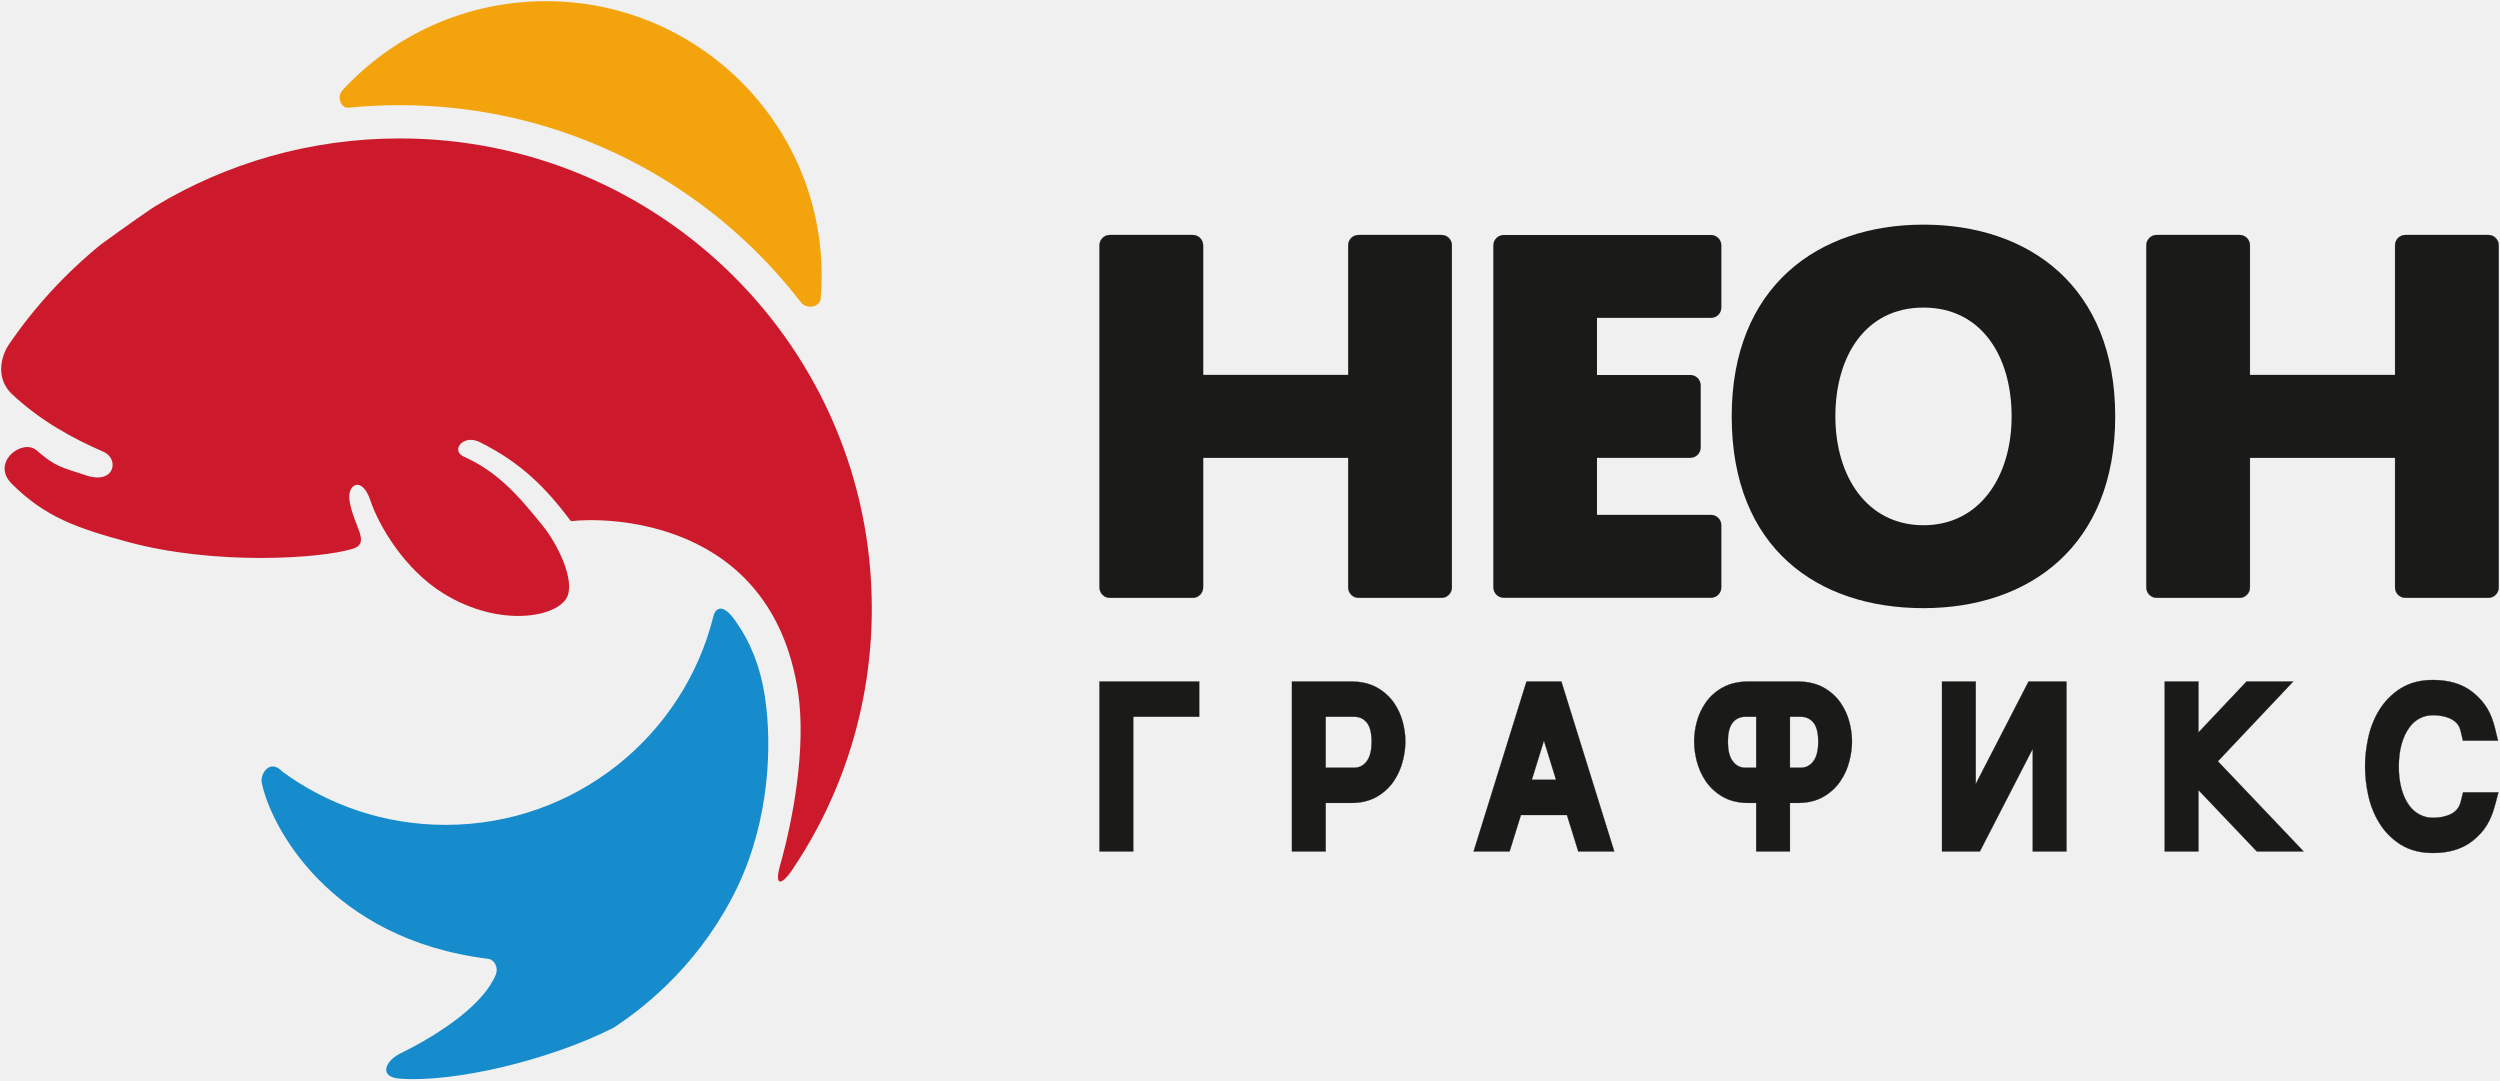
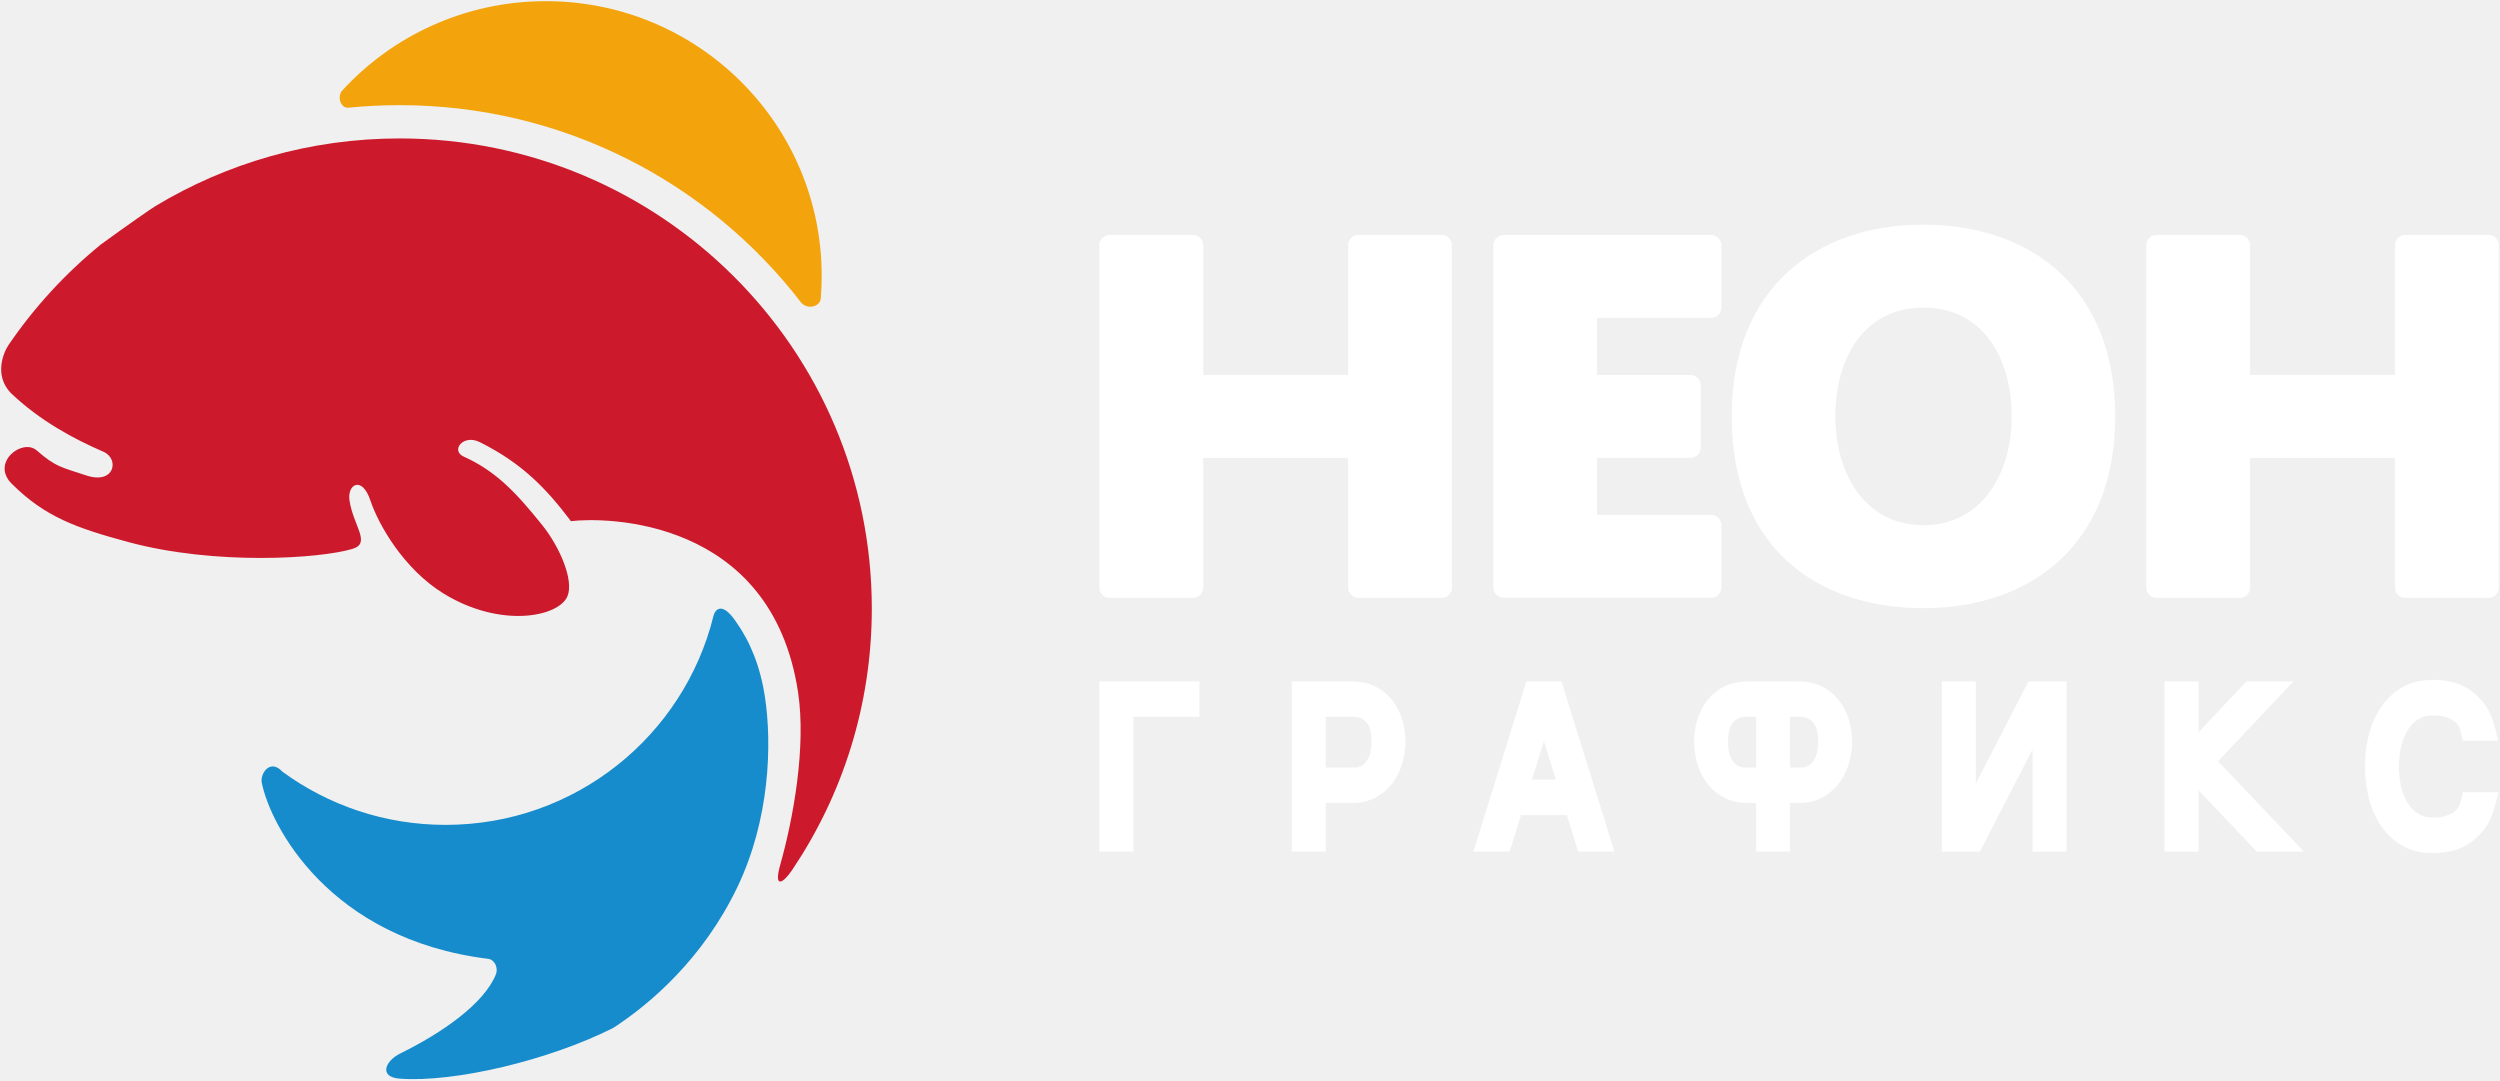
<svg xmlns="http://www.w3.org/2000/svg" version="1.1" width="2145.051" height="926.921" viewBox="0 0 2145.051 926.921">
  <g>
    <path transform="matrix(1,0,0,-1,1,925.9208)" d="M630.442 392.549C617.96 410.929 612.28 402.069 611.211 397.576 585.875 294.562 492.562 218.162 381.314 218.162 328.883 218.162 280.447 235.138 241.25 263.854 230.77 275.268 222.028 262.069 223.586 254.424 230.77 218.162 280.945 119.985 418.137 103.191 422.693 102.629 426.996 96.27 424.378 89.648 414.205 64.683 378.379 39.69 342.489 22.053 329.626 15.776 323.638 1.835 341.864 .431 388.488-3.166 470.224 16.156 525.273 43.993 556.914 64.593 602.225 103.227 631.747 164.889 659.466 222.846 661.523 287.098 655.345 327.798 651.413 354.077 642.608 375.446 630.442 392.549" fill="#168ccd" />
    <path transform="matrix(1,0,0,-1,1,925.9208)" d="M341.864 807.141C265.156 807.141 193.376 785.89 132.149 748.976 128.716 746.884 109.493 733.586 85.398 716.048 55.187 691.391 28.6 662.53 6.57 630.291 1.388 622.709-5.913 603.668 8.192 588.784 33.22 564.879 62.434 549.244 87.771 538.292 101.631 532.268 97.509 509.857 72.978 518.001 51.446 525.148 46.826 525.211 30.539 539.415 18.237 550.213-9.219 529.052 9.07 510.854 37.713 482.301 64.617 472.88 108.805 460.896 183.638 440.614 273.771 446.601 301.417 454.962 317.714 459.863 302.169 474.466 298.863 496.596 296.797 510.392 309.597 518.001 316.772 496.596 323.955 475.154 345.732 437.524 379.502 416.708 428.681 386.407 478.775 396.643 485.949 414.489 491.566 428.529 478.775 457.309 464.417 475.154 442.541 502.402 424.94 521.561 396.849 534.171 385.49 539.288 396.288 553.71 410.646 546.562 446.499 528.708 467.406 507.266 488.884 478.741 517.591 482.301 661.024 482.301 683.743 332.01 690.854 284.888 679.558 223.244 668.516 184.111 662.583 163.077 670.88 167.887 678.562 179.274 721.816 243.472 747.026 320.678 747.026 403.754 747.026 626.541 565.656 807.141 341.864 807.141" fill="#cc1a2c" />
    <path transform="matrix(1,0,0,-1,1,925.9208)" d="M298.047 833.511C312.469 834.951 327.071 835.694 341.864 835.694 482.199 835.694 606.972 769.385 686.243 666.489 691.108 660.248 702.594 662.25 703.219 669.895 703.781 676.29 704.025 682.813 704.025 689.335 704.025 819.443 598.112 924.921 467.406 924.921 398.289 924.921 336.057 895.426 292.803 848.43 287.748 842.877 291.435 832.859 298.047 833.511" fill="#f3a40d" />
-     <path transform="matrix(1,0,0,-1,1,925.9208)" d="M1901.983 272.731 1975.54 195.368 1935.391 195.366 1885.304 248.045V195.367H1876.8C1872.819 195.367 1868.839 195.367 1864.858 195.367H1856.354V341.157H1864.858C1868.839 341.157 1872.819 341.157 1876.8 341.157H1885.304V297.454L1926.582 341.158 1966.609 341.156Z" fill="#1a1a18" fill-rule="evenodd" />
-     <path transform="matrix(1,0,0,-1,1,925.9208)" stroke-width=".216" stroke-linecap="butt" stroke-miterlimit="22.926" stroke-linejoin="miter" fill="none" stroke="#1a1a18" d="M1901.983 272.731 1975.54 195.368 1935.391 195.366 1885.304 248.045V195.367H1876.8C1872.819 195.367 1868.839 195.367 1864.858 195.367H1856.354V341.157H1864.858C1868.839 341.157 1872.819 341.157 1876.8 341.157H1885.304V297.454L1926.582 341.158 1966.609 341.156Z" />
-     <path transform="matrix(1,0,0,-1,1,925.9208)" d="M1505.857 267.19V310.94H1496.778C1492.43 310.94 1488.99 309.577 1486.056 306.35 1482.27 302.185 1481.562 294.845 1481.562 289.505 1481.562 283.768 1482.398 276.664 1486.256 272.104 1489.091 268.754 1492.386 267.19 1496.778 267.19ZM1534.806 267.19H1543.886C1548.277 267.19 1551.572 268.754 1554.407 272.104 1558.265 276.664 1559.101 283.768 1559.101 289.505 1559.101 294.845 1558.394 302.185 1554.607 306.35 1551.673 309.577 1548.233 310.94 1543.886 310.94H1534.806ZM1534.806 236.974V195.367H1526.303C1522.322 195.367 1518.341 195.367 1514.361 195.367H1505.857V236.974H1499.232C1491.419 236.974 1483.63 238.438 1476.835 242.445 1471.045 245.861 1466.131 250.347 1462.391 255.939 1458.889 261.174 1456.366 266.906 1454.832 273.017 1453.463 278.473 1452.613 284.093 1452.613 289.726 1452.613 295.365 1453.426 300.961 1454.854 306.411 1456.414 312.359 1458.968 317.905 1462.466 322.962 1466.25 328.433 1471.206 332.76 1477.005 336.003 1483.79 339.798 1491.529 341.157 1499.232 341.157H1541.432C1549.135 341.157 1556.873 339.798 1563.659 336.003 1569.457 332.76 1574.413 328.433 1578.197 322.962 1581.696 317.905 1584.25 312.359 1585.81 306.411 1587.238 300.961 1588.05 295.365 1588.05 289.726 1588.05 284.093 1587.201 278.473 1585.831 273.017 1584.298 266.906 1581.774 261.174 1578.272 255.939 1574.532 250.347 1569.618 245.861 1563.828 242.445 1557.034 238.438 1549.244 236.974 1541.432 236.974Z" fill="#1a1a18" fill-rule="evenodd" />
-     <path transform="matrix(1,0,0,-1,1,925.9208)" stroke-width=".216" stroke-linecap="butt" stroke-miterlimit="22.926" stroke-linejoin="miter" fill="none" stroke="#1a1a18" d="M1505.857 267.19V310.94H1496.778C1492.43 310.94 1488.99 309.577 1486.056 306.35 1482.27 302.185 1481.562 294.845 1481.562 289.505 1481.562 283.768 1482.398 276.664 1486.256 272.104 1489.091 268.754 1492.386 267.19 1496.778 267.19ZM1534.806 267.19H1543.886C1548.277 267.19 1551.572 268.754 1554.407 272.104 1558.265 276.664 1559.101 283.768 1559.101 289.505 1559.101 294.845 1558.394 302.185 1554.607 306.35 1551.673 309.577 1548.233 310.94 1543.886 310.94H1534.806ZM1534.806 236.974V195.367H1526.303C1522.322 195.367 1518.341 195.367 1514.361 195.367H1505.857V236.974H1499.232C1491.419 236.974 1483.63 238.438 1476.835 242.445 1471.045 245.861 1466.131 250.347 1462.391 255.939 1458.889 261.174 1456.366 266.906 1454.832 273.017 1453.463 278.473 1452.613 284.093 1452.613 289.726 1452.613 295.365 1453.426 300.961 1454.854 306.411 1456.414 312.359 1458.968 317.905 1462.466 322.962 1466.25 328.433 1471.206 332.76 1477.005 336.003 1483.79 339.798 1491.529 341.157 1499.232 341.157H1541.432C1549.135 341.157 1556.873 339.798 1563.659 336.003 1569.457 332.76 1574.413 328.433 1578.197 322.962 1581.696 317.905 1584.25 312.359 1585.81 306.411 1587.238 300.961 1588.05 295.365 1588.05 289.726 1588.05 284.093 1587.201 278.473 1585.831 273.017 1584.298 266.906 1581.774 261.174 1578.272 255.939 1574.532 250.347 1569.618 245.861 1563.828 242.445 1557.034 238.438 1549.244 236.974 1541.432 236.974Z" />
-     <path transform="matrix(1,0,0,-1,1,925.9208)" d="M2112.385 246.057H2142.701L2139.846 235.36C2136.345 222.24 2131.468 213.227 2120.783 204.622 2111.02 196.759 2098.805 194.046 2086.497 194.046 2076.631 194.046 2066.928 196.074 2058.529 201.435 2051.135 206.154 2045.08 212.309 2040.485 219.781 2035.946 227.163 2032.832 235.212 2030.994 243.672 2029.23 251.79 2028.265 260.061 2028.265 268.372 2028.265 276.608 2029.246 284.809 2030.994 292.853 2032.832 301.312 2035.946 309.362 2040.485 316.744 2045.08 324.215 2051.136 330.372 2058.53 335.09 2066.929 340.45 2076.631 342.478 2086.497 342.478 2098.805 342.478 2111.02 339.766 2120.783 331.903 2131.356 323.388 2136.568 314.183 2139.776 300.98L2142.329 290.468H2112.254L2110.694 296.996C2109.955 300.091 2109.407 302.594 2107.273 305.013 2105.882 306.59 2104.262 307.861 2102.402 308.843 2100.177 310.017 2097.781 310.823 2095.326 311.355 2092.425 311.984 2089.463 312.262 2086.497 312.262 2082.571 312.262 2078.875 311.435 2075.374 309.66 2071.72 307.808 2068.766 305.099 2066.333 301.825 2063.257 297.685 2061.174 292.821 2059.735 287.893 2057.876 281.528 2057.215 274.765 2057.215 268.153 2057.215 261.541 2057.876 254.778 2059.735 248.413 2061.157 243.546 2063.221 238.71 2066.292 234.644 2068.75 231.39 2071.725 228.715 2075.372 226.868 2078.875 225.094 2082.569 224.263 2086.497 224.263 2089.461 224.263 2092.424 224.539 2095.323 225.169 2097.778 225.702 2100.176 226.507 2102.401 227.682 2104.247 228.656 2105.834 229.94 2107.19 231.525 2109.378 234.081 2109.945 236.397 2110.763 239.636Z" fill="#1a1a18" fill-rule="evenodd" />
-     <path transform="matrix(1,0,0,-1,1,925.9208)" stroke-width=".216" stroke-linecap="butt" stroke-miterlimit="22.926" stroke-linejoin="miter" fill="none" stroke="#1a1a18" d="M2112.385 246.057H2142.701L2139.846 235.36C2136.345 222.24 2131.468 213.227 2120.783 204.622 2111.02 196.759 2098.805 194.046 2086.497 194.046 2076.631 194.046 2066.928 196.074 2058.529 201.435 2051.135 206.154 2045.08 212.309 2040.485 219.781 2035.946 227.163 2032.832 235.212 2030.994 243.672 2029.23 251.79 2028.265 260.061 2028.265 268.372 2028.265 276.608 2029.246 284.809 2030.994 292.853 2032.832 301.312 2035.946 309.362 2040.485 316.744 2045.08 324.215 2051.136 330.372 2058.53 335.09 2066.929 340.45 2076.631 342.478 2086.497 342.478 2098.805 342.478 2111.02 339.766 2120.783 331.903 2131.356 323.388 2136.568 314.183 2139.776 300.98L2142.329 290.468H2112.254L2110.694 296.996C2109.955 300.091 2109.407 302.594 2107.273 305.013 2105.882 306.59 2104.262 307.861 2102.402 308.843 2100.177 310.017 2097.781 310.823 2095.326 311.355 2092.425 311.984 2089.463 312.262 2086.497 312.262 2082.571 312.262 2078.875 311.435 2075.374 309.66 2071.72 307.808 2068.766 305.099 2066.333 301.825 2063.257 297.685 2061.174 292.821 2059.735 287.893 2057.876 281.528 2057.215 274.765 2057.215 268.153 2057.215 261.541 2057.876 254.778 2059.735 248.413 2061.157 243.546 2063.221 238.71 2066.292 234.644 2068.75 231.39 2071.725 228.715 2075.372 226.868 2078.875 225.094 2082.569 224.263 2086.497 224.263 2089.461 224.263 2092.424 224.539 2095.323 225.169 2097.778 225.702 2100.176 226.507 2102.401 227.682 2104.247 228.656 2105.834 229.94 2107.19 231.525 2109.378 234.081 2109.945 236.397 2110.763 239.636Z" />
-     <path transform="matrix(1,0,0,-1,1,925.9208)" d="M1743.135 283.477 1697.762 195.367H1692.576C1686.31 195.367 1680.043 195.367 1673.776 195.367H1665.272V341.157H1673.776C1677.756 341.157 1681.737 341.157 1685.718 341.157H1694.222V253.232L1739.551 341.157H1744.734C1751.016 341.157 1757.298 341.157 1763.581 341.157H1772.084V195.367H1763.581C1759.6 195.367 1755.619 195.367 1751.639 195.367H1743.135Z" fill="#1a1a18" fill-rule="evenodd" />
-     <path transform="matrix(1,0,0,-1,1,925.9208)" stroke-width=".216" stroke-linecap="butt" stroke-miterlimit="22.926" stroke-linejoin="miter" fill="none" stroke="#1a1a18" d="M1743.135 283.477 1697.762 195.367H1692.576C1686.31 195.367 1680.043 195.367 1673.776 195.367H1665.272V341.157H1673.776C1677.756 341.157 1681.737 341.157 1685.718 341.157H1694.222V253.232L1739.551 341.157H1744.734C1751.016 341.157 1757.298 341.157 1763.581 341.157H1772.084V195.367H1763.581C1759.6 195.367 1755.619 195.367 1751.639 195.367H1743.135Z" />
-     <path transform="matrix(1,0,0,-1,1,925.9208)" d="M1313.336 256.844H1334.112L1323.723 290.44ZM1343.472 226.628H1303.975L1294.249 195.367H1263.392L1308.762 341.157H1315.021C1320.823 341.157 1326.625 341.157 1332.427 341.157H1338.686L1384.056 195.367H1353.199Z" fill="#1a1a18" fill-rule="evenodd" />
-     <path transform="matrix(1,0,0,-1,1,925.9208)" stroke-width=".216" stroke-linecap="butt" stroke-miterlimit="22.926" stroke-linejoin="miter" fill="none" stroke="#1a1a18" d="M1313.336 256.844H1334.112L1323.723 290.44ZM1343.472 226.628H1303.975L1294.249 195.367H1263.392L1308.762 341.157H1315.021C1320.823 341.157 1326.625 341.157 1332.427 341.157H1338.686L1384.056 195.367H1353.199Z" />
-     <path transform="matrix(1,0,0,-1,1,925.9208)" d="M1136.462 267.19H1160.672C1165.065 267.19 1168.358 268.753 1171.194 272.104 1175.052 276.664 1175.887 283.768 1175.887 289.505 1175.887 294.845 1175.18 302.185 1171.394 306.35 1168.46 309.577 1165.02 310.941 1160.672 310.941H1136.462ZM1136.462 236.974V195.367H1127.958C1123.978 195.367 1119.997 195.367 1116.016 195.367H1107.513V341.157H1158.219C1165.921 341.157 1173.66 339.799 1180.445 336.004 1186.244 332.76 1191.2 328.433 1194.984 322.962 1198.483 317.905 1201.037 312.36 1202.596 306.412 1204.024 300.962 1204.837 295.365 1204.837 289.726 1204.837 284.093 1203.987 278.473 1202.618 273.017 1201.084 266.907 1198.561 261.175 1195.059 255.939 1191.319 250.347 1186.405 245.861 1180.615 242.446 1173.82 238.438 1166.031 236.974 1158.219 236.974Z" fill="#1a1a18" fill-rule="evenodd" />
-     <path transform="matrix(1,0,0,-1,1,925.9208)" stroke-width=".216" stroke-linecap="butt" stroke-miterlimit="22.926" stroke-linejoin="miter" fill="none" stroke="#1a1a18" d="M1136.462 267.19H1160.672C1165.065 267.19 1168.358 268.753 1171.194 272.104 1175.052 276.664 1175.887 283.768 1175.887 289.505 1175.887 294.845 1175.18 302.185 1171.394 306.35 1168.46 309.577 1165.02 310.941 1160.672 310.941H1136.462ZM1136.462 236.974V195.367H1127.958C1123.978 195.367 1119.997 195.367 1116.016 195.367H1107.513V341.157H1158.219C1165.921 341.157 1173.66 339.799 1180.445 336.004 1186.244 332.76 1191.2 328.433 1194.984 322.962 1198.483 317.905 1201.037 312.36 1202.596 306.412 1204.024 300.962 1204.837 295.365 1204.837 289.726 1204.837 284.093 1203.987 278.473 1202.618 273.017 1201.084 266.907 1198.561 261.175 1195.059 255.939 1191.319 250.347 1186.405 245.861 1180.615 242.446 1173.82 238.438 1166.031 236.974 1158.219 236.974Z" />
-     <path transform="matrix(1,0,0,-1,1,925.9208)" d="M971.342 310.941V195.367H962.838C958.857 195.367 954.877 195.367 950.896 195.367H942.392V341.157H1027.939V332.653C1027.939 328.251 1027.939 323.848 1027.939 319.445V310.941Z" fill="#1a1a18" fill-rule="evenodd" />
-     <path transform="matrix(1,0,0,-1,1,925.9208)" stroke-width=".216" stroke-linecap="butt" stroke-miterlimit="22.926" stroke-linejoin="miter" fill="none" stroke="#1a1a18" d="M971.342 310.941V195.367H962.838C958.857 195.367 954.877 195.367 950.896 195.367H942.392V341.157H1027.939V332.653C1027.939 328.251 1027.939 323.848 1027.939 319.445V310.941Z" />
-     <path transform="matrix(1,0,0,-1,1,925.9208)" d="M1484.838 568.67V568.67C1484.838 679.809 1558.556 733.173 1649.369 733.173 1740.244 733.173 1813.899 679.837 1813.899 568.67 1813.899 457.485 1740.244 404.121 1649.369 404.121 1558.556 404.121 1484.838 455.519 1484.838 568.67ZM1573.784 568.67V568.67C1573.784 620.195 1599.501 662.018 1649.369 662.018 1699.182 662.018 1725.016 620.195 1725.016 568.67 1725.016 517.09 1697.678 475.267 1649.369 475.267 1600.996 475.267 1573.784 517.09 1573.784 568.67" fill="#1a1a18" fill-rule="evenodd" />
-     <path transform="matrix(1,0,0,-1,1,925.9208)" d="M1369.25 484.162V484.162H1467.119C1471.984 484.162 1475.978 480.167 1475.978 475.267V421.903C1475.978 417.002 1471.984 412.98 1467.119 412.98H1289.236C1284.299 412.98 1280.304 417.002 1280.304 421.903V715.382C1280.304 720.31 1284.299 724.305 1289.236 724.305H1467.119C1471.984 724.305 1475.978 720.31 1475.978 715.382V662.018C1475.978 657.118 1471.984 653.159 1467.119 653.159H1369.25V604.188H1449.328C1454.256 604.188 1458.251 600.221 1458.251 595.329V541.965C1458.251 537.064 1454.256 533.07 1449.328 533.07H1369.25Z" fill="#1a1a18" fill-rule="evenodd" />
-     <path transform="matrix(1,0,0,-1,1,925.9208)" d="M1022.407 412.98H951.252C946.387 412.98 942.392 417.002 942.392 421.903V715.382C942.392 720.31 946.387 724.305 951.252 724.305H1022.416C1027.281 724.305 1031.275 720.31 1031.275 715.382V604.188H1155.794V715.382C1155.794 720.31 1159.789 724.305 1164.717 724.305H1235.872C1240.737 724.305 1244.731 720.31 1244.731 715.382V421.903C1244.731 417.002 1240.737 412.98 1235.872 412.98H1164.653C1159.789 412.98 1155.794 417.002 1155.794 421.903V533.07H1031.275V421.903C1031.275 417.002 1027.281 412.98 1022.416 412.98Z" fill="#1a1a18" fill-rule="evenodd" />
-     <path transform="matrix(1,0,0,-1,1,925.9208)" stroke-width=".216" stroke-linecap="butt" stroke-miterlimit="22.926" stroke-linejoin="miter" fill="none" stroke="#1a1a18" d="M1022.407 412.98H951.252C946.387 412.98 942.392 417.002 942.392 421.903V715.382C942.392 720.31 946.387 724.305 951.252 724.305H1022.416C1027.281 724.305 1031.275 720.31 1031.275 715.382V604.188H1155.794V715.382C1155.794 720.31 1159.789 724.305 1164.717 724.305H1235.872C1240.737 724.305 1244.731 720.31 1244.731 715.382V421.903C1244.731 417.002 1240.737 412.98 1235.872 412.98H1164.653C1159.789 412.98 1155.794 417.002 1155.794 421.903V533.07H1031.275V421.903C1031.275 417.002 1027.281 412.98 1022.416 412.98Z" />
-     <path transform="matrix(1,0,0,-1,1,925.9208)" d="M1920.618 412.98H1849.463C1844.599 412.98 1840.604 417.002 1840.604 421.903V715.382C1840.604 720.31 1844.599 724.305 1849.463 724.305H1920.628C1925.492 724.305 1929.487 720.31 1929.487 715.382V604.188H2054.006V715.382C2054.006 720.31 2058.001 724.305 2062.929 724.305H2134.084C2138.948 724.305 2142.943 720.31 2142.943 715.382V421.903C2142.943 417.002 2138.948 412.98 2134.084 412.98H2062.865C2058.001 412.98 2054.006 417.002 2054.006 421.903V533.07H1929.487V421.903C1929.487 417.002 1925.492 412.98 1920.628 412.98Z" fill="#1a1a18" fill-rule="evenodd" />
-     <path transform="matrix(1,0,0,-1,1,925.9208)" stroke-width=".216" stroke-linecap="butt" stroke-miterlimit="22.926" stroke-linejoin="miter" fill="none" stroke="#1a1a18" d="M1920.618 412.98H1849.463C1844.599 412.98 1840.604 417.002 1840.604 421.903V715.382C1840.604 720.31 1844.599 724.305 1849.463 724.305H1920.628C1925.492 724.305 1929.487 720.31 1929.487 715.382V604.188H2054.006V715.382C2054.006 720.31 2058.001 724.305 2062.929 724.305H2134.084C2138.948 724.305 2142.943 720.31 2142.943 715.382V421.903C2142.943 417.002 2138.948 412.98 2134.084 412.98H2062.865C2058.001 412.98 2054.006 417.002 2054.006 421.903V533.07H1929.487V421.903C1929.487 417.002 1925.492 412.98 1920.628 412.98Z" />
+     <path transform="matrix(1,0,0,-1,1,925.9208)" d="M1901.983 272.731 1975.54 195.368 1935.391 195.366 1885.304 248.045V195.367H1876.8C1872.819 195.367 1868.839 195.367 1864.858 195.367H1856.354V341.157H1864.858C1868.839 341.157 1872.819 341.157 1876.8 341.157H1885.304V297.454L1926.582 341.158 1966.609 341.156Z" fill="#ffffff" fill-rule="evenodd" />
+     <path transform="matrix(1,0,0,-1,1,925.9208)" stroke-width=".216" stroke-linecap="butt" stroke-miterlimit="22.926" stroke-linejoin="miter" fill="none" stroke="#ffffff" d="M1901.983 272.731 1975.54 195.368 1935.391 195.366 1885.304 248.045V195.367H1876.8C1872.819 195.367 1868.839 195.367 1864.858 195.367H1856.354V341.157H1864.858C1868.839 341.157 1872.819 341.157 1876.8 341.157H1885.304V297.454L1926.582 341.158 1966.609 341.156Z" />
+     <path transform="matrix(1,0,0,-1,1,925.9208)" d="M1505.857 267.19V310.94H1496.778C1492.43 310.94 1488.99 309.577 1486.056 306.35 1482.27 302.185 1481.562 294.845 1481.562 289.505 1481.562 283.768 1482.398 276.664 1486.256 272.104 1489.091 268.754 1492.386 267.19 1496.778 267.19ZM1534.806 267.19H1543.886C1548.277 267.19 1551.572 268.754 1554.407 272.104 1558.265 276.664 1559.101 283.768 1559.101 289.505 1559.101 294.845 1558.394 302.185 1554.607 306.35 1551.673 309.577 1548.233 310.94 1543.886 310.94H1534.806ZM1534.806 236.974V195.367H1526.303C1522.322 195.367 1518.341 195.367 1514.361 195.367H1505.857V236.974H1499.232C1491.419 236.974 1483.63 238.438 1476.835 242.445 1471.045 245.861 1466.131 250.347 1462.391 255.939 1458.889 261.174 1456.366 266.906 1454.832 273.017 1453.463 278.473 1452.613 284.093 1452.613 289.726 1452.613 295.365 1453.426 300.961 1454.854 306.411 1456.414 312.359 1458.968 317.905 1462.466 322.962 1466.25 328.433 1471.206 332.76 1477.005 336.003 1483.79 339.798 1491.529 341.157 1499.232 341.157H1541.432C1549.135 341.157 1556.873 339.798 1563.659 336.003 1569.457 332.76 1574.413 328.433 1578.197 322.962 1581.696 317.905 1584.25 312.359 1585.81 306.411 1587.238 300.961 1588.05 295.365 1588.05 289.726 1588.05 284.093 1587.201 278.473 1585.831 273.017 1584.298 266.906 1581.774 261.174 1578.272 255.939 1574.532 250.347 1569.618 245.861 1563.828 242.445 1557.034 238.438 1549.244 236.974 1541.432 236.974Z" fill="#ffffff" fill-rule="evenodd" />
+     <path transform="matrix(1,0,0,-1,1,925.9208)" stroke-width=".216" stroke-linecap="butt" stroke-miterlimit="22.926" stroke-linejoin="miter" fill="none" stroke="#ffffff" d="M1505.857 267.19V310.94H1496.778C1492.43 310.94 1488.99 309.577 1486.056 306.35 1482.27 302.185 1481.562 294.845 1481.562 289.505 1481.562 283.768 1482.398 276.664 1486.256 272.104 1489.091 268.754 1492.386 267.19 1496.778 267.19ZM1534.806 267.19H1543.886C1548.277 267.19 1551.572 268.754 1554.407 272.104 1558.265 276.664 1559.101 283.768 1559.101 289.505 1559.101 294.845 1558.394 302.185 1554.607 306.35 1551.673 309.577 1548.233 310.94 1543.886 310.94H1534.806ZM1534.806 236.974V195.367H1526.303C1522.322 195.367 1518.341 195.367 1514.361 195.367H1505.857V236.974H1499.232C1491.419 236.974 1483.63 238.438 1476.835 242.445 1471.045 245.861 1466.131 250.347 1462.391 255.939 1458.889 261.174 1456.366 266.906 1454.832 273.017 1453.463 278.473 1452.613 284.093 1452.613 289.726 1452.613 295.365 1453.426 300.961 1454.854 306.411 1456.414 312.359 1458.968 317.905 1462.466 322.962 1466.25 328.433 1471.206 332.76 1477.005 336.003 1483.79 339.798 1491.529 341.157 1499.232 341.157H1541.432C1549.135 341.157 1556.873 339.798 1563.659 336.003 1569.457 332.76 1574.413 328.433 1578.197 322.962 1581.696 317.905 1584.25 312.359 1585.81 306.411 1587.238 300.961 1588.05 295.365 1588.05 289.726 1588.05 284.093 1587.201 278.473 1585.831 273.017 1584.298 266.906 1581.774 261.174 1578.272 255.939 1574.532 250.347 1569.618 245.861 1563.828 242.445 1557.034 238.438 1549.244 236.974 1541.432 236.974Z" />
+     <path transform="matrix(1,0,0,-1,1,925.9208)" d="M2112.385 246.057H2142.701L2139.846 235.36C2136.345 222.24 2131.468 213.227 2120.783 204.622 2111.02 196.759 2098.805 194.046 2086.497 194.046 2076.631 194.046 2066.928 196.074 2058.529 201.435 2051.135 206.154 2045.08 212.309 2040.485 219.781 2035.946 227.163 2032.832 235.212 2030.994 243.672 2029.23 251.79 2028.265 260.061 2028.265 268.372 2028.265 276.608 2029.246 284.809 2030.994 292.853 2032.832 301.312 2035.946 309.362 2040.485 316.744 2045.08 324.215 2051.136 330.372 2058.53 335.09 2066.929 340.45 2076.631 342.478 2086.497 342.478 2098.805 342.478 2111.02 339.766 2120.783 331.903 2131.356 323.388 2136.568 314.183 2139.776 300.98L2142.329 290.468H2112.254L2110.694 296.996C2109.955 300.091 2109.407 302.594 2107.273 305.013 2105.882 306.59 2104.262 307.861 2102.402 308.843 2100.177 310.017 2097.781 310.823 2095.326 311.355 2092.425 311.984 2089.463 312.262 2086.497 312.262 2082.571 312.262 2078.875 311.435 2075.374 309.66 2071.72 307.808 2068.766 305.099 2066.333 301.825 2063.257 297.685 2061.174 292.821 2059.735 287.893 2057.876 281.528 2057.215 274.765 2057.215 268.153 2057.215 261.541 2057.876 254.778 2059.735 248.413 2061.157 243.546 2063.221 238.71 2066.292 234.644 2068.75 231.39 2071.725 228.715 2075.372 226.868 2078.875 225.094 2082.569 224.263 2086.497 224.263 2089.461 224.263 2092.424 224.539 2095.323 225.169 2097.778 225.702 2100.176 226.507 2102.401 227.682 2104.247 228.656 2105.834 229.94 2107.19 231.525 2109.378 234.081 2109.945 236.397 2110.763 239.636Z" fill="#ffffff" fill-rule="evenodd" />
+     <path transform="matrix(1,0,0,-1,1,925.9208)" stroke-width=".216" stroke-linecap="butt" stroke-miterlimit="22.926" stroke-linejoin="miter" fill="none" stroke="#ffffff" d="M2112.385 246.057H2142.701L2139.846 235.36C2136.345 222.24 2131.468 213.227 2120.783 204.622 2111.02 196.759 2098.805 194.046 2086.497 194.046 2076.631 194.046 2066.928 196.074 2058.529 201.435 2051.135 206.154 2045.08 212.309 2040.485 219.781 2035.946 227.163 2032.832 235.212 2030.994 243.672 2029.23 251.79 2028.265 260.061 2028.265 268.372 2028.265 276.608 2029.246 284.809 2030.994 292.853 2032.832 301.312 2035.946 309.362 2040.485 316.744 2045.08 324.215 2051.136 330.372 2058.53 335.09 2066.929 340.45 2076.631 342.478 2086.497 342.478 2098.805 342.478 2111.02 339.766 2120.783 331.903 2131.356 323.388 2136.568 314.183 2139.776 300.98L2142.329 290.468H2112.254L2110.694 296.996C2109.955 300.091 2109.407 302.594 2107.273 305.013 2105.882 306.59 2104.262 307.861 2102.402 308.843 2100.177 310.017 2097.781 310.823 2095.326 311.355 2092.425 311.984 2089.463 312.262 2086.497 312.262 2082.571 312.262 2078.875 311.435 2075.374 309.66 2071.72 307.808 2068.766 305.099 2066.333 301.825 2063.257 297.685 2061.174 292.821 2059.735 287.893 2057.876 281.528 2057.215 274.765 2057.215 268.153 2057.215 261.541 2057.876 254.778 2059.735 248.413 2061.157 243.546 2063.221 238.71 2066.292 234.644 2068.75 231.39 2071.725 228.715 2075.372 226.868 2078.875 225.094 2082.569 224.263 2086.497 224.263 2089.461 224.263 2092.424 224.539 2095.323 225.169 2097.778 225.702 2100.176 226.507 2102.401 227.682 2104.247 228.656 2105.834 229.94 2107.19 231.525 2109.378 234.081 2109.945 236.397 2110.763 239.636Z" />
+     <path transform="matrix(1,0,0,-1,1,925.9208)" d="M1743.135 283.477 1697.762 195.367H1692.576C1686.31 195.367 1680.043 195.367 1673.776 195.367H1665.272V341.157H1673.776C1677.756 341.157 1681.737 341.157 1685.718 341.157H1694.222V253.232L1739.551 341.157H1744.734C1751.016 341.157 1757.298 341.157 1763.581 341.157H1772.084V195.367H1763.581C1759.6 195.367 1755.619 195.367 1751.639 195.367H1743.135Z" fill="#ffffff" fill-rule="evenodd" />
+     <path transform="matrix(1,0,0,-1,1,925.9208)" stroke-width=".216" stroke-linecap="butt" stroke-miterlimit="22.926" stroke-linejoin="miter" fill="none" stroke="#ffffff" d="M1743.135 283.477 1697.762 195.367H1692.576C1686.31 195.367 1680.043 195.367 1673.776 195.367H1665.272V341.157H1673.776C1677.756 341.157 1681.737 341.157 1685.718 341.157H1694.222V253.232L1739.551 341.157H1744.734C1751.016 341.157 1757.298 341.157 1763.581 341.157H1772.084V195.367H1763.581C1759.6 195.367 1755.619 195.367 1751.639 195.367H1743.135Z" />
+     <path transform="matrix(1,0,0,-1,1,925.9208)" d="M1313.336 256.844H1334.112L1323.723 290.44ZM1343.472 226.628H1303.975L1294.249 195.367H1263.392L1308.762 341.157H1315.021C1320.823 341.157 1326.625 341.157 1332.427 341.157H1338.686L1384.056 195.367H1353.199Z" fill="#ffffff" fill-rule="evenodd" />
+     <path transform="matrix(1,0,0,-1,1,925.9208)" stroke-width=".216" stroke-linecap="butt" stroke-miterlimit="22.926" stroke-linejoin="miter" fill="none" stroke="#ffffff" d="M1313.336 256.844H1334.112L1323.723 290.44ZM1343.472 226.628H1303.975L1294.249 195.367H1263.392L1308.762 341.157H1315.021C1320.823 341.157 1326.625 341.157 1332.427 341.157H1338.686L1384.056 195.367H1353.199Z" />
+     <path transform="matrix(1,0,0,-1,1,925.9208)" d="M1136.462 267.19H1160.672C1165.065 267.19 1168.358 268.753 1171.194 272.104 1175.052 276.664 1175.887 283.768 1175.887 289.505 1175.887 294.845 1175.18 302.185 1171.394 306.35 1168.46 309.577 1165.02 310.941 1160.672 310.941H1136.462ZM1136.462 236.974V195.367H1127.958C1123.978 195.367 1119.997 195.367 1116.016 195.367H1107.513V341.157H1158.219C1165.921 341.157 1173.66 339.799 1180.445 336.004 1186.244 332.76 1191.2 328.433 1194.984 322.962 1198.483 317.905 1201.037 312.36 1202.596 306.412 1204.024 300.962 1204.837 295.365 1204.837 289.726 1204.837 284.093 1203.987 278.473 1202.618 273.017 1201.084 266.907 1198.561 261.175 1195.059 255.939 1191.319 250.347 1186.405 245.861 1180.615 242.446 1173.82 238.438 1166.031 236.974 1158.219 236.974Z" fill="#ffffff" fill-rule="evenodd" />
+     <path transform="matrix(1,0,0,-1,1,925.9208)" stroke-width=".216" stroke-linecap="butt" stroke-miterlimit="22.926" stroke-linejoin="miter" fill="none" stroke="#ffffff" d="M1136.462 267.19H1160.672C1165.065 267.19 1168.358 268.753 1171.194 272.104 1175.052 276.664 1175.887 283.768 1175.887 289.505 1175.887 294.845 1175.18 302.185 1171.394 306.35 1168.46 309.577 1165.02 310.941 1160.672 310.941H1136.462ZM1136.462 236.974V195.367H1127.958C1123.978 195.367 1119.997 195.367 1116.016 195.367H1107.513V341.157H1158.219C1165.921 341.157 1173.66 339.799 1180.445 336.004 1186.244 332.76 1191.2 328.433 1194.984 322.962 1198.483 317.905 1201.037 312.36 1202.596 306.412 1204.024 300.962 1204.837 295.365 1204.837 289.726 1204.837 284.093 1203.987 278.473 1202.618 273.017 1201.084 266.907 1198.561 261.175 1195.059 255.939 1191.319 250.347 1186.405 245.861 1180.615 242.446 1173.82 238.438 1166.031 236.974 1158.219 236.974Z" />
+     <path transform="matrix(1,0,0,-1,1,925.9208)" d="M971.342 310.941V195.367H962.838C958.857 195.367 954.877 195.367 950.896 195.367H942.392V341.157H1027.939V332.653C1027.939 328.251 1027.939 323.848 1027.939 319.445V310.941Z" fill="#ffffff" fill-rule="evenodd" />
+     <path transform="matrix(1,0,0,-1,1,925.9208)" stroke-width=".216" stroke-linecap="butt" stroke-miterlimit="22.926" stroke-linejoin="miter" fill="none" stroke="#ffffff" d="M971.342 310.941V195.367H962.838C958.857 195.367 954.877 195.367 950.896 195.367H942.392V341.157H1027.939V332.653C1027.939 328.251 1027.939 323.848 1027.939 319.445V310.941Z" />
+     <path transform="matrix(1,0,0,-1,1,925.9208)" d="M1484.838 568.67V568.67C1484.838 679.809 1558.556 733.173 1649.369 733.173 1740.244 733.173 1813.899 679.837 1813.899 568.67 1813.899 457.485 1740.244 404.121 1649.369 404.121 1558.556 404.121 1484.838 455.519 1484.838 568.67ZM1573.784 568.67V568.67C1573.784 620.195 1599.501 662.018 1649.369 662.018 1699.182 662.018 1725.016 620.195 1725.016 568.67 1725.016 517.09 1697.678 475.267 1649.369 475.267 1600.996 475.267 1573.784 517.09 1573.784 568.67" fill="#ffffff" fill-rule="evenodd" />
+     <path transform="matrix(1,0,0,-1,1,925.9208)" d="M1369.25 484.162V484.162H1467.119C1471.984 484.162 1475.978 480.167 1475.978 475.267V421.903C1475.978 417.002 1471.984 412.98 1467.119 412.98H1289.236C1284.299 412.98 1280.304 417.002 1280.304 421.903V715.382C1280.304 720.31 1284.299 724.305 1289.236 724.305H1467.119C1471.984 724.305 1475.978 720.31 1475.978 715.382V662.018C1475.978 657.118 1471.984 653.159 1467.119 653.159H1369.25V604.188H1449.328C1454.256 604.188 1458.251 600.221 1458.251 595.329V541.965C1458.251 537.064 1454.256 533.07 1449.328 533.07H1369.25Z" fill="#ffffff" fill-rule="evenodd" />
+     <path transform="matrix(1,0,0,-1,1,925.9208)" d="M1022.407 412.98H951.252C946.387 412.98 942.392 417.002 942.392 421.903V715.382C942.392 720.31 946.387 724.305 951.252 724.305H1022.416C1027.281 724.305 1031.275 720.31 1031.275 715.382V604.188H1155.794V715.382C1155.794 720.31 1159.789 724.305 1164.717 724.305H1235.872C1240.737 724.305 1244.731 720.31 1244.731 715.382V421.903C1244.731 417.002 1240.737 412.98 1235.872 412.98H1164.653C1159.789 412.98 1155.794 417.002 1155.794 421.903V533.07H1031.275V421.903C1031.275 417.002 1027.281 412.98 1022.416 412.98Z" fill="#ffffff" fill-rule="evenodd" />
+     <path transform="matrix(1,0,0,-1,1,925.9208)" stroke-width=".216" stroke-linecap="butt" stroke-miterlimit="22.926" stroke-linejoin="miter" fill="none" stroke="#ffffff" d="M1022.407 412.98H951.252C946.387 412.98 942.392 417.002 942.392 421.903V715.382C942.392 720.31 946.387 724.305 951.252 724.305H1022.416C1027.281 724.305 1031.275 720.31 1031.275 715.382V604.188H1155.794V715.382C1155.794 720.31 1159.789 724.305 1164.717 724.305H1235.872C1240.737 724.305 1244.731 720.31 1244.731 715.382V421.903C1244.731 417.002 1240.737 412.98 1235.872 412.98H1164.653C1159.789 412.98 1155.794 417.002 1155.794 421.903V533.07H1031.275V421.903C1031.275 417.002 1027.281 412.98 1022.416 412.98Z" />
+     <path transform="matrix(1,0,0,-1,1,925.9208)" d="M1920.618 412.98H1849.463C1844.599 412.98 1840.604 417.002 1840.604 421.903V715.382C1840.604 720.31 1844.599 724.305 1849.463 724.305H1920.628C1925.492 724.305 1929.487 720.31 1929.487 715.382V604.188H2054.006V715.382C2054.006 720.31 2058.001 724.305 2062.929 724.305H2134.084C2138.948 724.305 2142.943 720.31 2142.943 715.382V421.903C2142.943 417.002 2138.948 412.98 2134.084 412.98H2062.865C2058.001 412.98 2054.006 417.002 2054.006 421.903V533.07H1929.487V421.903C1929.487 417.002 1925.492 412.98 1920.628 412.98Z" fill="#ffffff" fill-rule="evenodd" />
+     <path transform="matrix(1,0,0,-1,1,925.9208)" stroke-width=".216" stroke-linecap="butt" stroke-miterlimit="22.926" stroke-linejoin="miter" fill="none" stroke="#ffffff" d="M1920.618 412.98H1849.463C1844.599 412.98 1840.604 417.002 1840.604 421.903V715.382C1840.604 720.31 1844.599 724.305 1849.463 724.305H1920.628C1925.492 724.305 1929.487 720.31 1929.487 715.382V604.188H2054.006V715.382C2054.006 720.31 2058.001 724.305 2062.929 724.305H2134.084C2138.948 724.305 2142.943 720.31 2142.943 715.382V421.903C2142.943 417.002 2138.948 412.98 2134.084 412.98H2062.865C2058.001 412.98 2054.006 417.002 2054.006 421.903V533.07H1929.487V421.903C1929.487 417.002 1925.492 412.98 1920.628 412.98Z" />
  </g>
</svg>
